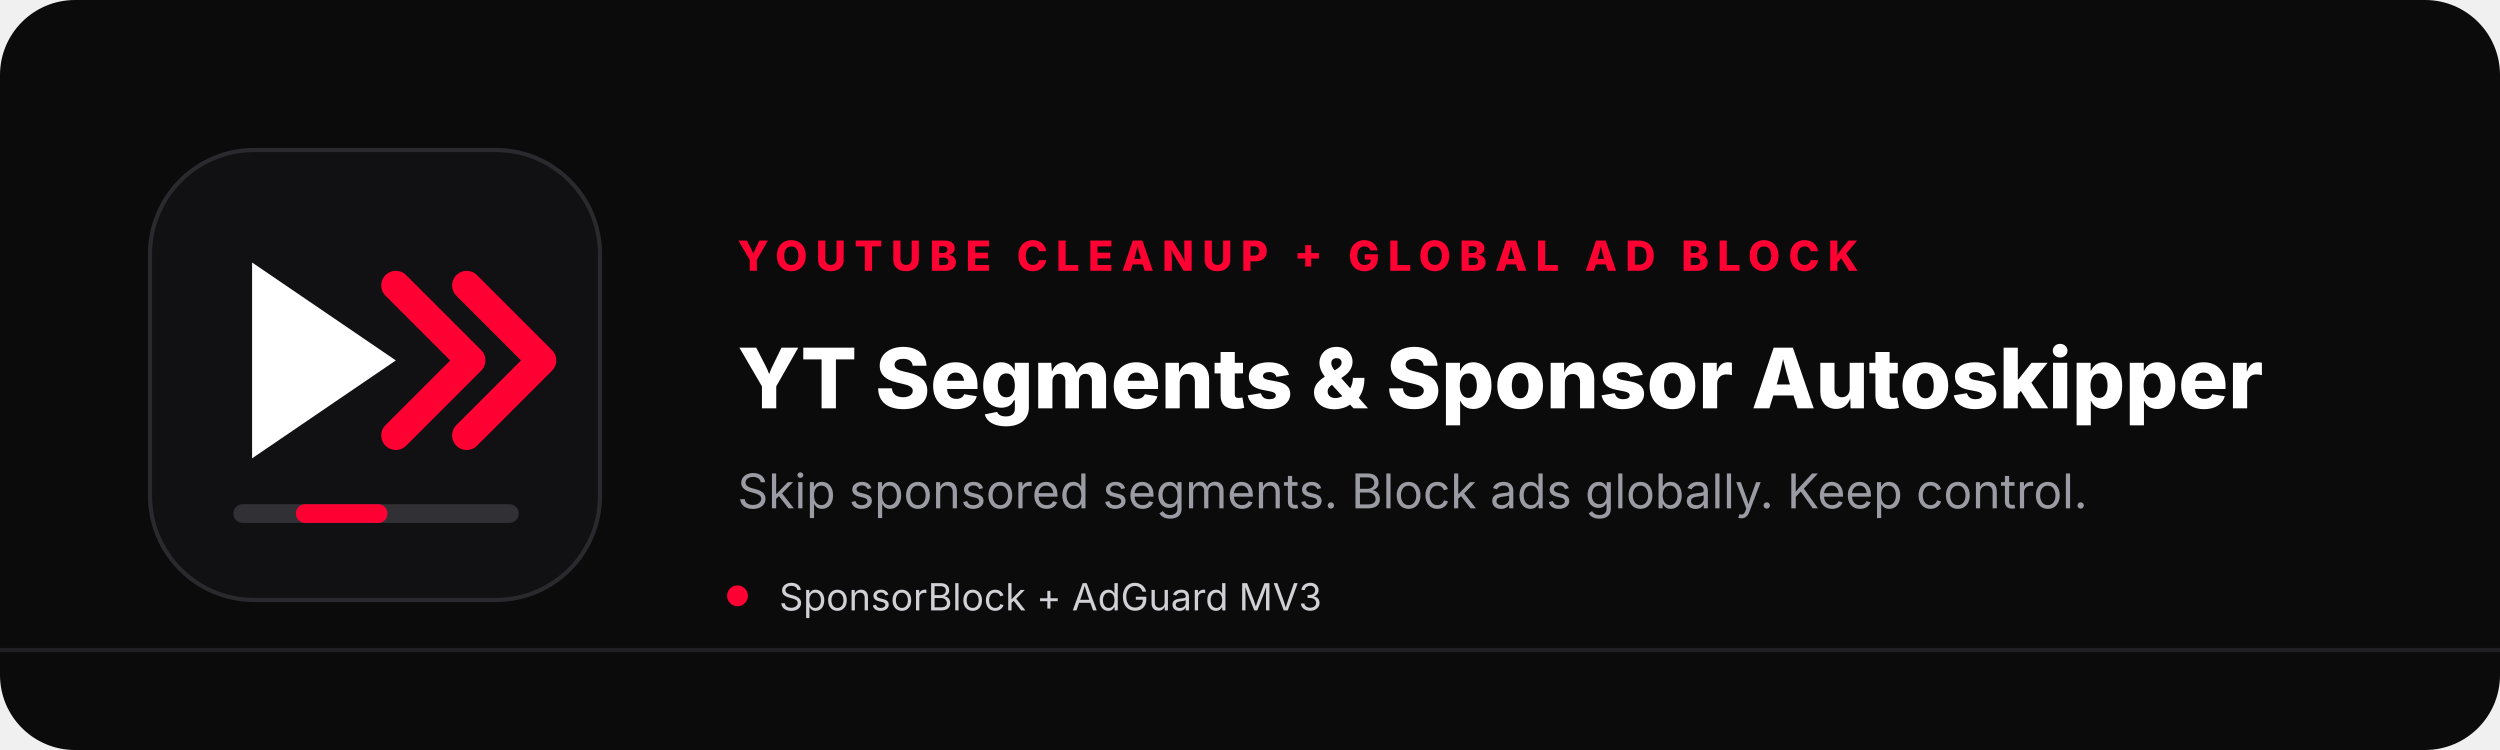
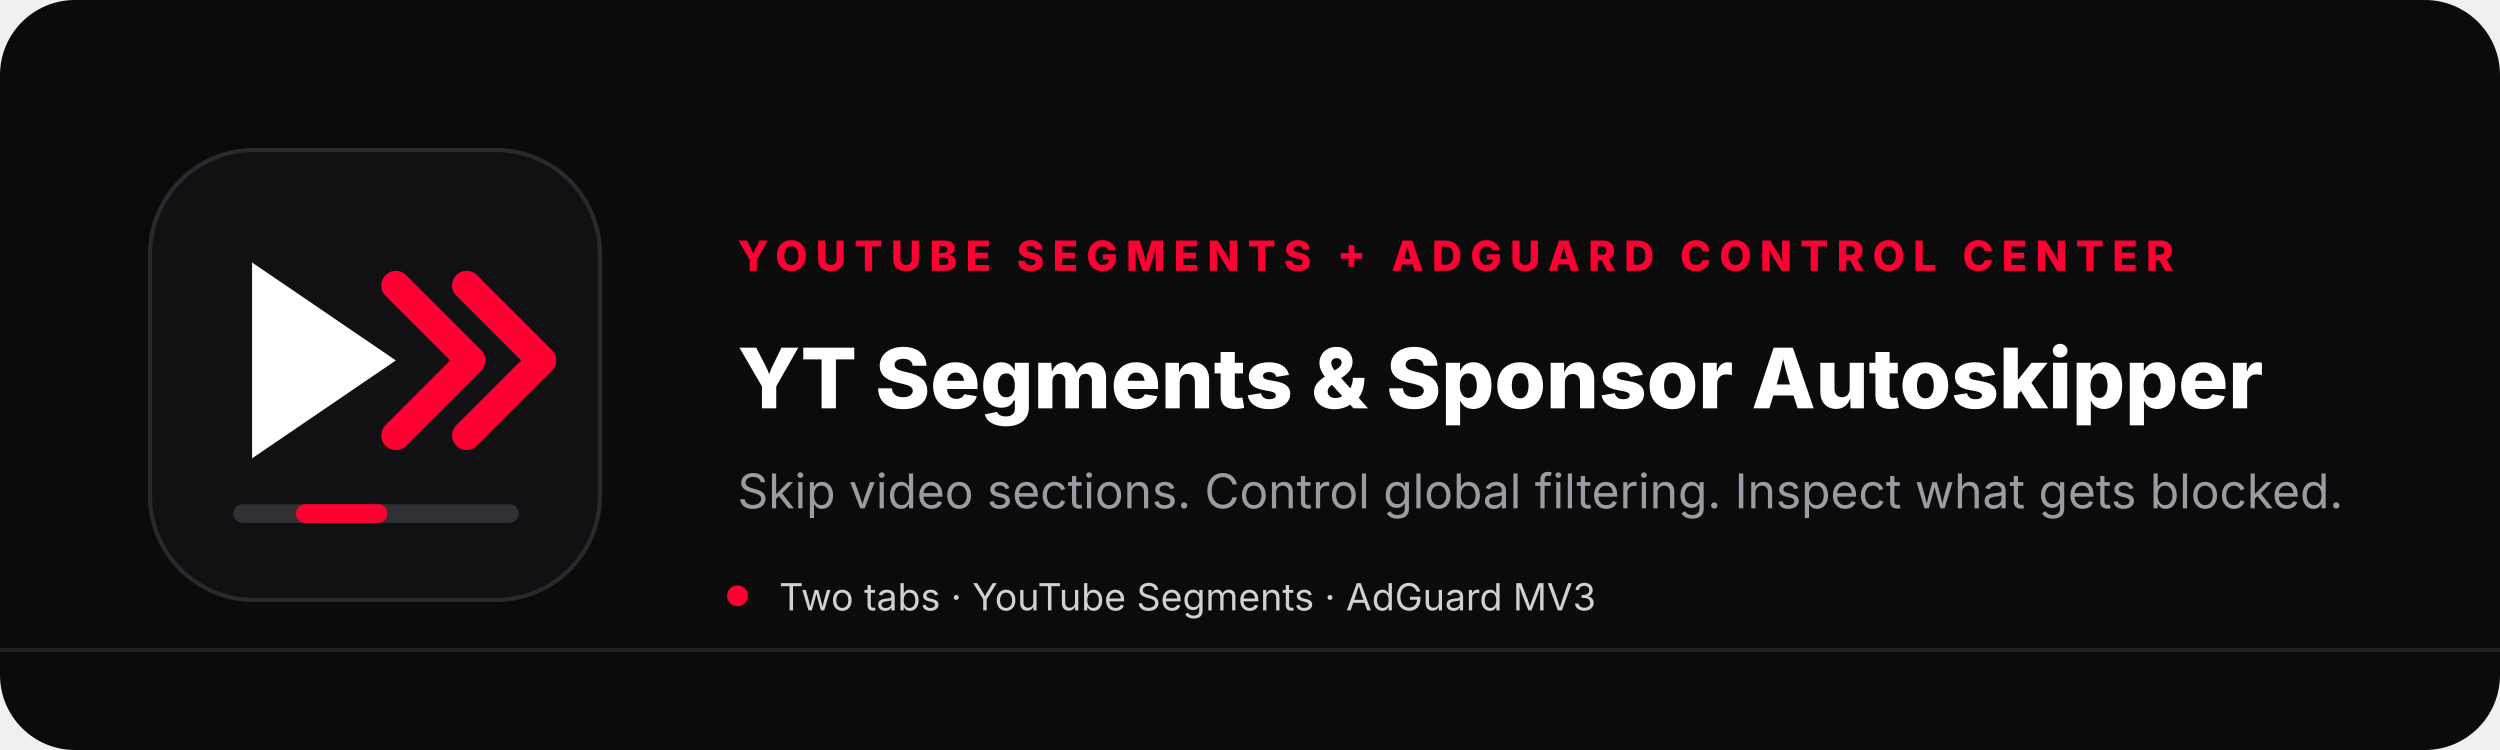
<svg xmlns="http://www.w3.org/2000/svg" viewBox="0 0 1200 360">
  <rect width="1200" height="360" rx="36" fill="#0b0b0c" />
  <path d="M0 312H1200" stroke="#202024" stroke-width="2" />
  <rect x="72" y="72" width="216" height="216" rx="50" fill="#111114" stroke="#29292e" stroke-width="2" />
  <path d="M121 126V220L190 173Z" fill="#fff" />
  <path d="M190 137 226 173 190 209M224 137 260 173 224 209" fill="none" stroke="#ff0033" stroke-width="14" stroke-linecap="round" stroke-linejoin="round" />
  <rect x="112" y="242" width="137" height="9" rx="4.5" fill="#303035" />
  <rect x="142" y="242" width="44" height="9" rx="4.5" fill="#ff0033" />
-   <text x="354" y="130" fill="#ff0033" font-family="Inter,Segoe UI,Arial,sans-serif" font-size="20" font-weight="800" letter-spacing="4">YOUTUBE CLEANUP + GLOBAL AD BLOCK</text>
+   <text x="354" y="130" fill="#ff0033" font-family="Inter,Segoe UI,Arial,sans-serif" font-size="20" font-weight="800" letter-spacing="4">YOUTUBE SEGMENTS + ADGUARD CONTROL CENTER</text>
  <text x="354" y="196" fill="#fff" font-family="Inter,Segoe UI,Arial,sans-serif" font-size="40" font-weight="800">YT Segments &amp; Sponsor Autoskipper</text>
-   <text x="354" y="244" fill="#9b9ba3" font-family="Inter,Segoe UI,Arial,sans-serif" font-size="23">Skip sponsored segments. Block ads globally. Keep control.</text>
+   <text x="354" y="244" fill="#9b9ba3" font-family="Inter,Segoe UI,Arial,sans-serif" font-size="23">Skip video sections. Control global filtering. Inspect what gets blocked.</text>
  <circle cx="354" cy="286" r="5" fill="#ff0033" />
-   <text x="374" y="293" fill="#d1d1d5" font-family="Inter,Segoe UI,Arial,sans-serif" font-size="18">SponsorBlock + AdGuard MV3</text>
+   <text x="374" y="293" fill="#d1d1d5" font-family="Inter,Segoe UI,Arial,sans-serif" font-size="18">Two tabs · YouTube Segments · AdGuard MV3</text>
</svg>
